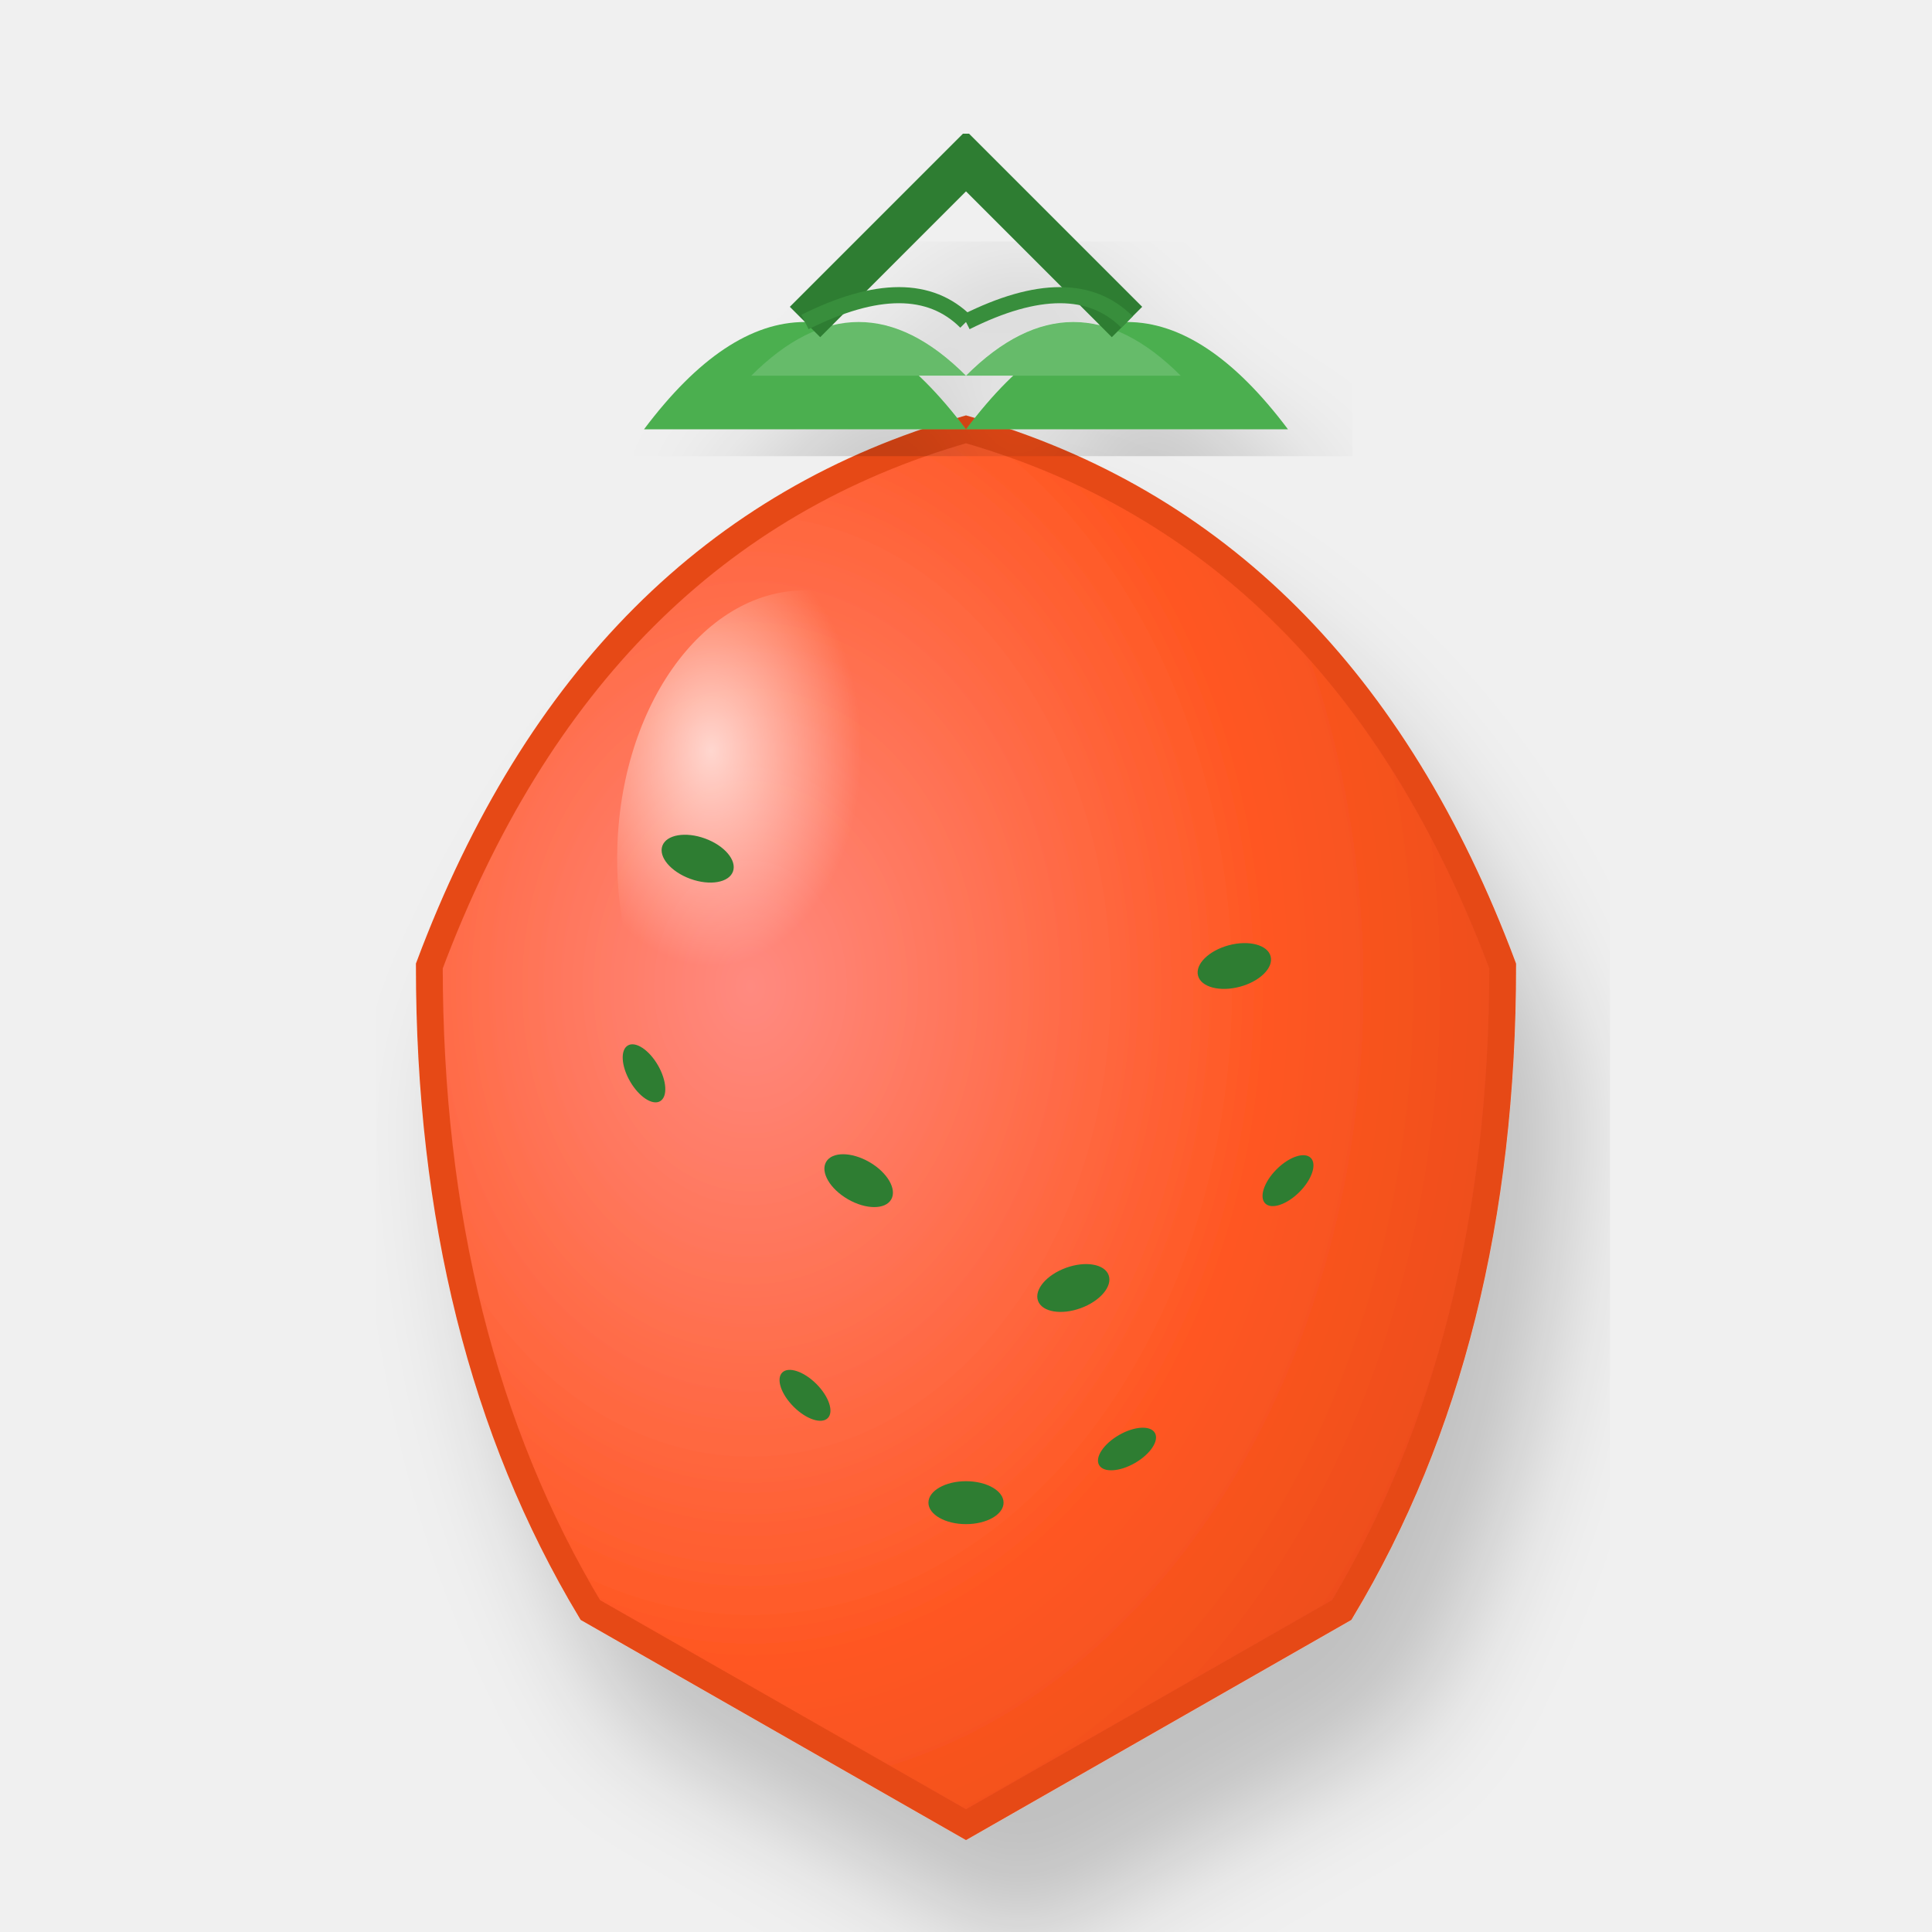
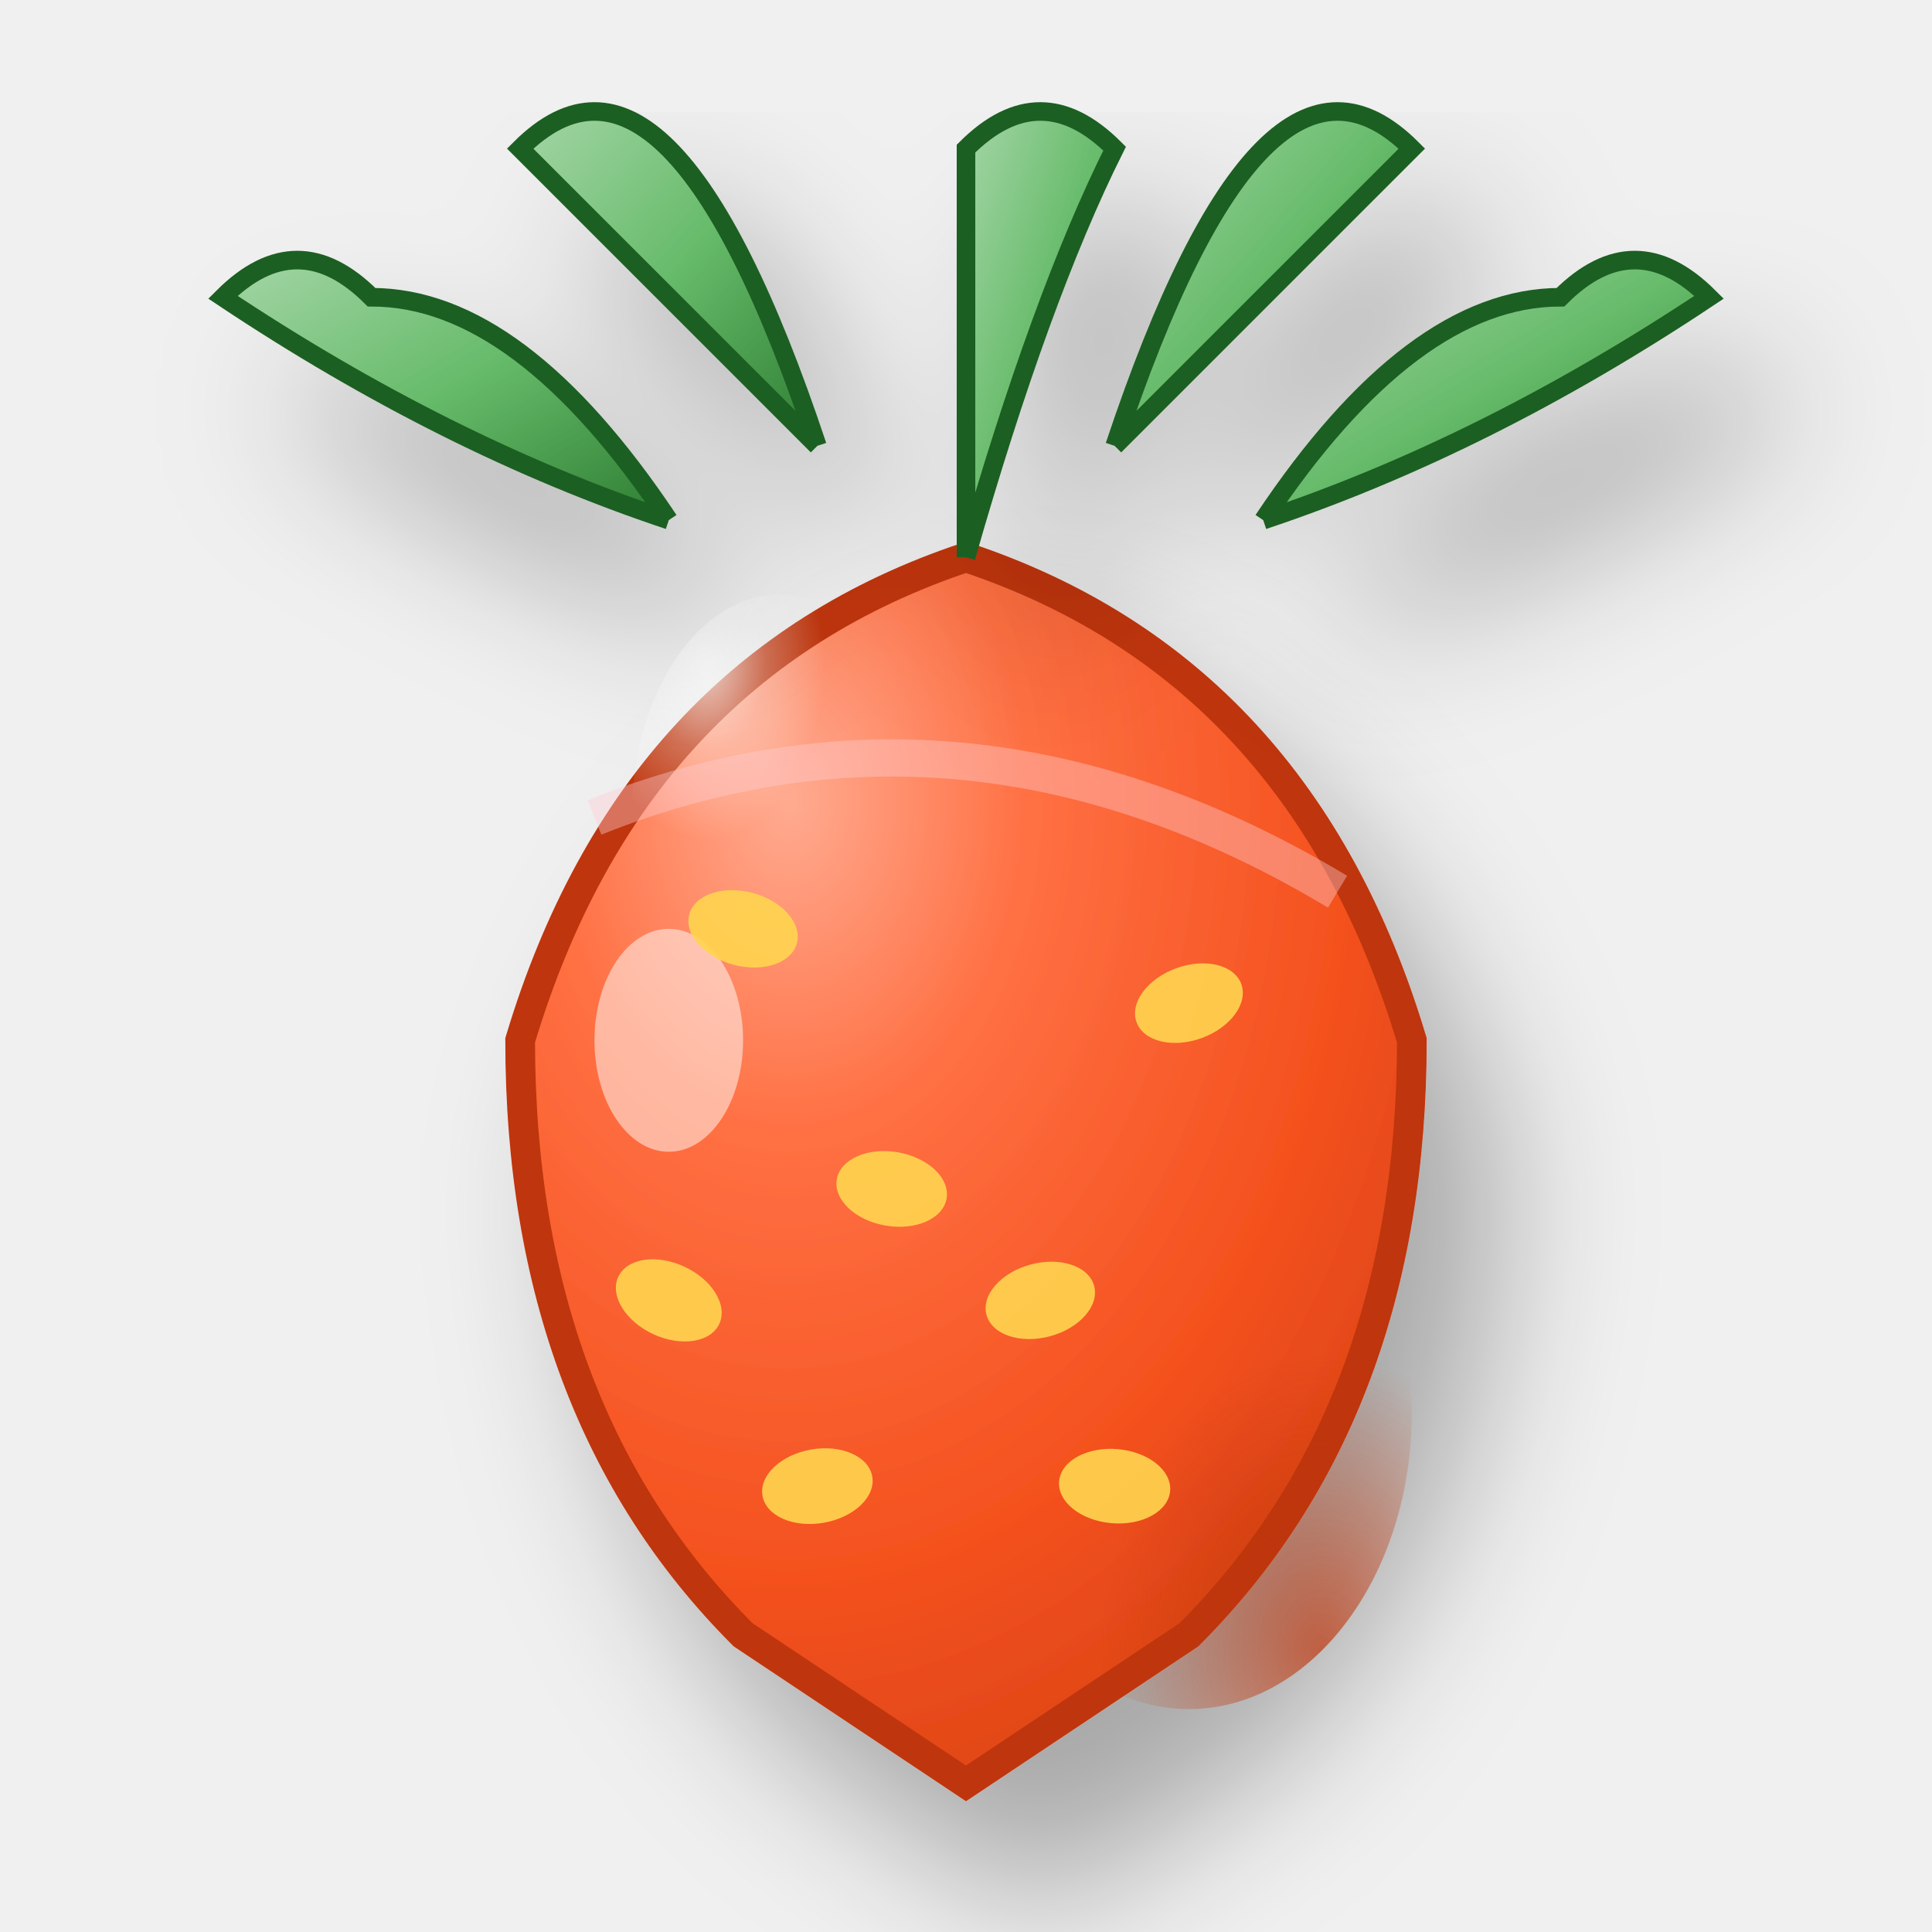
- <svg xmlns="http://www.w3.org/2000/svg" width="36" height="36" viewBox="0 0 36 36">
+ <svg xmlns="http://www.w3.org/2000/svg" width="52" height="52" viewBox="0 0 52 52">
  <defs>
-     <radialGradient id="strawberryGradient" cx="0.3" cy="0.4" r="0.8">
-       <stop offset="0%" stop-color="#FF8A80" />
-       <stop offset="60%" stop-color="#FF5722" />
-       <stop offset="100%" stop-color="#E64A19" />
+     <radialGradient id="strawberryGradient" cx="0.3" cy="0.2" r="0.9">
+       <stop offset="0%" stop-color="#FFAB91" />
+       <stop offset="30%" stop-color="#FF7043" />
+       <stop offset="70%" stop-color="#F4511E" />
+       <stop offset="100%" stop-color="#D84315" />
    </radialGradient>
-     <radialGradient id="strawberryHighlight" cx="0.25" cy="0.3" r="0.4">
-       <stop offset="0%" stop-color="#FFFFFF" stop-opacity="0.7" />
+     <radialGradient id="strawberryHighlight" cx="0.25" cy="0.15" r="0.4">
+       <stop offset="0%" stop-color="#FFFFFF" stop-opacity="0.8" />
+       <stop offset="50%" stop-color="#FFFFFF" stop-opacity="0.3" />
      <stop offset="100%" stop-color="#FFFFFF" stop-opacity="0" />
    </radialGradient>
-     <filter id="strawberryShadow">
-       <feDropShadow dx="1" dy="2" stdDeviation="1" flood-color="#000000" flood-opacity="0.2" />
+     <radialGradient id="strawberryShadow" cx="0.8" cy="0.9" r="0.5">
+       <stop offset="0%" stop-color="#BF360C" stop-opacity="0.7" />
+       <stop offset="100%" stop-color="#BF360C" stop-opacity="0" />
+     </radialGradient>
+     <linearGradient id="leafGradient" x1="0" y1="0" x2="1" y2="1">
+       <stop offset="0%" stop-color="#A5D6A7" />
+       <stop offset="50%" stop-color="#66BB6A" />
+       <stop offset="100%" stop-color="#2E7D32" />
+     </linearGradient>
+     <filter id="dropShadow" x="-50%" y="-50%" width="200%" height="200%">
+       <feDropShadow dx="2" dy="3" stdDeviation="2" flood-color="#000000" flood-opacity="0.3" />
    </filter>
  </defs>
-   <path d="M18 8 Q25 10 28 18 Q28 25 25 30 Q18 34 18 34 Q18 34 11 30 Q8 25 8 18 Q11 10 18 8 Z" fill="url(#strawberryGradient)" stroke="#E64A19" stroke-width="0.5" filter="url(#strawberryShadow)" />
-   <ellipse cx="15" cy="16" rx="3.5" ry="5" fill="url(#strawberryHighlight)" />
-   <ellipse cx="13" cy="16" rx="0.7" ry="0.4" fill="#2E7D32" transform="rotate(20 13 16)" />
-   <ellipse cx="23" cy="18" rx="0.7" ry="0.4" fill="#2E7D32" transform="rotate(-15 23 18)" />
-   <ellipse cx="16" cy="22" rx="0.7" ry="0.4" fill="#2E7D32" transform="rotate(30 16 22)" />
-   <ellipse cx="20" cy="24" rx="0.7" ry="0.4" fill="#2E7D32" transform="rotate(-20 20 24)" />
-   <ellipse cx="18" cy="28" rx="0.7" ry="0.4" fill="#2E7D32" />
-   <ellipse cx="15" cy="26" rx="0.6" ry="0.3" fill="#2E7D32" transform="rotate(45 15 26)" />
-   <ellipse cx="21" cy="27" rx="0.6" ry="0.3" fill="#2E7D32" transform="rotate(-30 21 27)" />
-   <ellipse cx="12" cy="20" rx="0.6" ry="0.3" fill="#2E7D32" transform="rotate(60 12 20)" />
-   <ellipse cx="24" cy="22" rx="0.6" ry="0.3" fill="#2E7D32" transform="rotate(-45 24 22)" />
-   <g filter="url(#strawberryShadow)">
-     <path d="M12 8 Q15 4 18 8 Q21 4 24 8" fill="#4CAF50" />
-     <path d="M14 7 Q16 5 18 7 Q20 5 22 7" fill="#66BB6A" />
-     <path d="M15 6 L18 3 L21 6" stroke="#2E7D32" stroke-width="0.8" fill="none" />
+   <path d="M26 15 Q35 18 38 28 Q38 38 32 44 Q26 48 26 48 Q26 48 20 44 Q14 38 14 28 Q17 18 26 15 Z" fill="url(#strawberryGradient)" stroke="#BF360C" stroke-width="0.8" filter="url(#dropShadow)" />
+   <ellipse cx="32" cy="38" rx="6" ry="8" fill="url(#strawberryShadow)" />
+   <ellipse cx="21" cy="22" rx="4" ry="6" fill="url(#strawberryHighlight)" />
+   <ellipse cx="18" cy="28" rx="2" ry="3" fill="#FFFFFF" opacity="0.5" />
+   <g filter="url(#dropShadow)">
+     <path d="M26 15 Q26 8 26 4 Q28 2 30 4 Q28 8 26 15" fill="url(#leafGradient)" stroke="#1B5E20" stroke-width="0.5" />
+     <path d="M22 12 Q20 6 18 4 Q16 2 14 4 Q18 8 22 12" fill="url(#leafGradient)" stroke="#1B5E20" stroke-width="0.5" />
+     <path d="M30 12 Q32 6 34 4 Q36 2 38 4 Q34 8 30 12" fill="url(#leafGradient)" stroke="#1B5E20" stroke-width="0.5" />
+     <path d="M18 14 Q14 8 10 8 Q8 6 6 8 Q12 12 18 14" fill="url(#leafGradient)" stroke="#1B5E20" stroke-width="0.5" />
+     <path d="M34 14 Q38 8 42 8 Q44 6 46 8 Q40 12 34 14" fill="url(#leafGradient)" stroke="#1B5E20" stroke-width="0.5" />
  </g>
-   <path d="M15 6 Q17 5 18 6" stroke="#388E3C" stroke-width="0.3" fill="none" />
-   <path d="M18 6 Q20 5 21 6" stroke="#388E3C" stroke-width="0.3" fill="none" />
+   <g fill="#FFD54F" opacity="0.9">
+     <ellipse cx="20" cy="25" rx="1.5" ry="1" transform="rotate(15 20 25)" />
+     <ellipse cx="32" cy="27" rx="1.5" ry="1" transform="rotate(-20 32 27)" />
+     <ellipse cx="24" cy="32" rx="1.5" ry="1" transform="rotate(10 24 32)" />
+     <ellipse cx="28" cy="35" rx="1.5" ry="1" transform="rotate(-15 28 35)" />
+     <ellipse cx="18" cy="35" rx="1.5" ry="1" transform="rotate(25 18 35)" />
+     <ellipse cx="30" cy="40" rx="1.5" ry="1" transform="rotate(5 30 40)" />
+     <ellipse cx="22" cy="40" rx="1.5" ry="1" transform="rotate(-10 22 40)" />
+   </g>
+   <path d="M16 22 Q26 18 36 24" stroke="#FFCDD2" stroke-width="1" fill="none" opacity="0.4" />
</svg>
